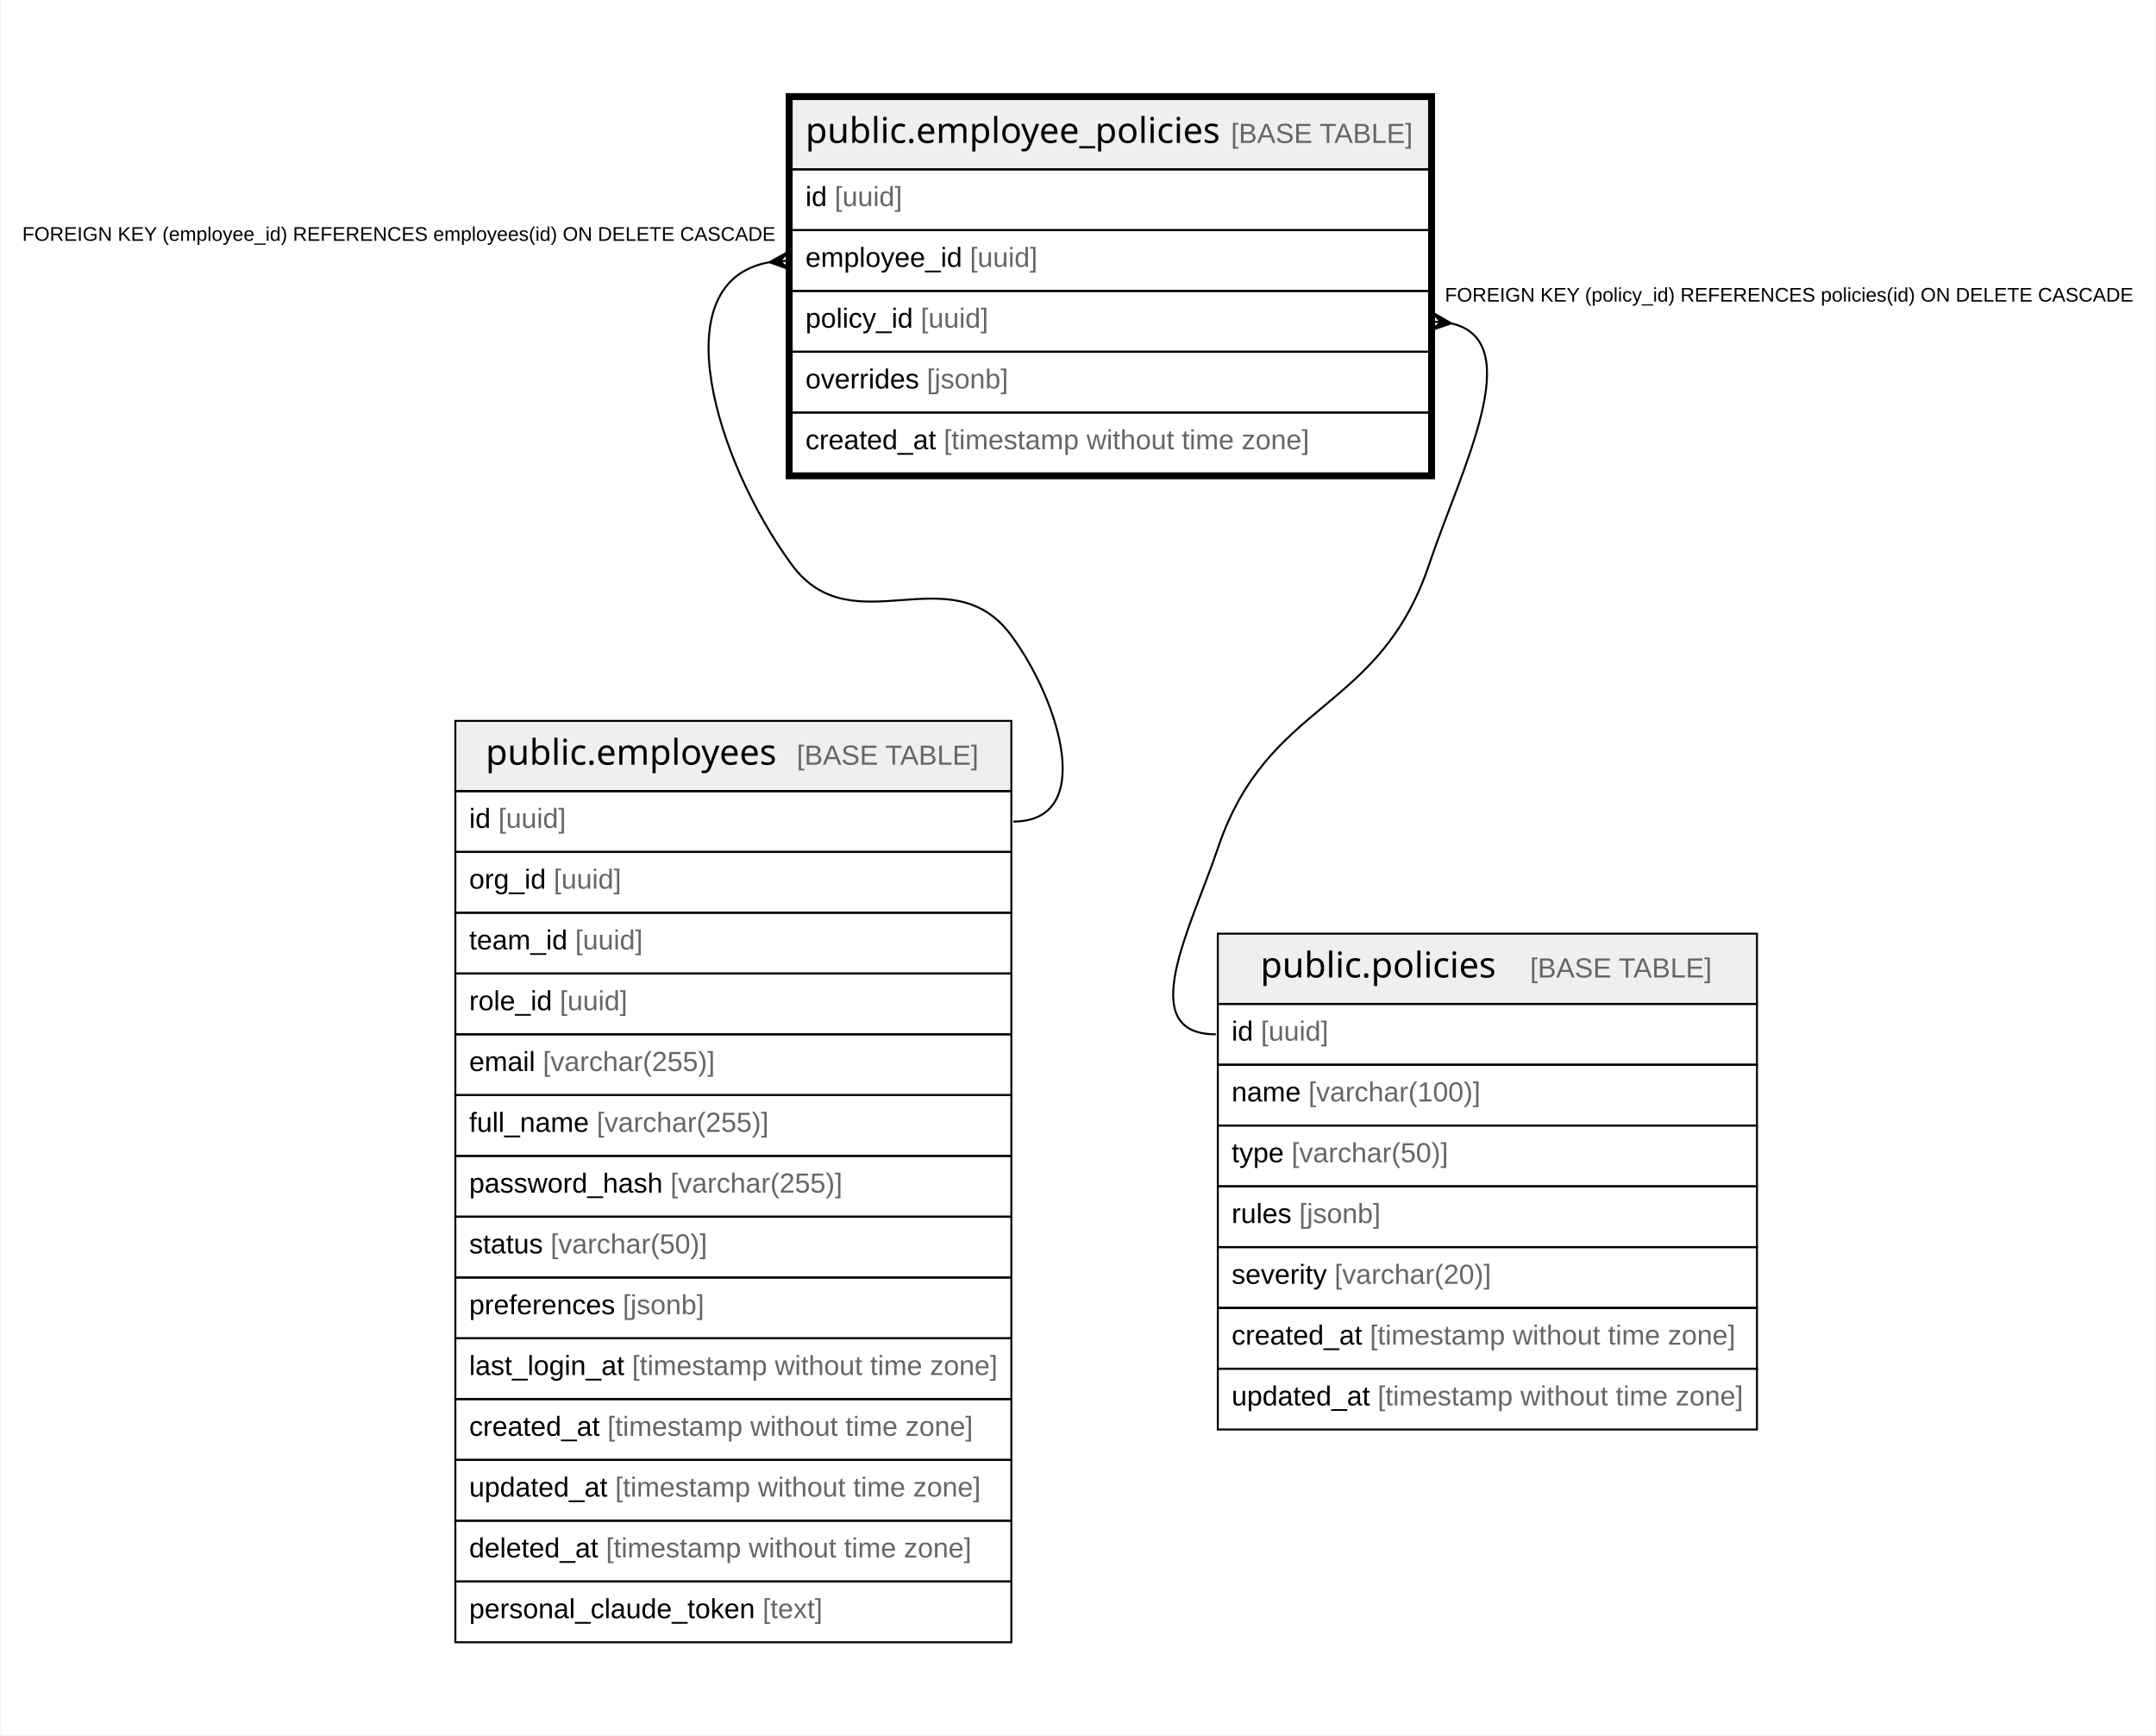
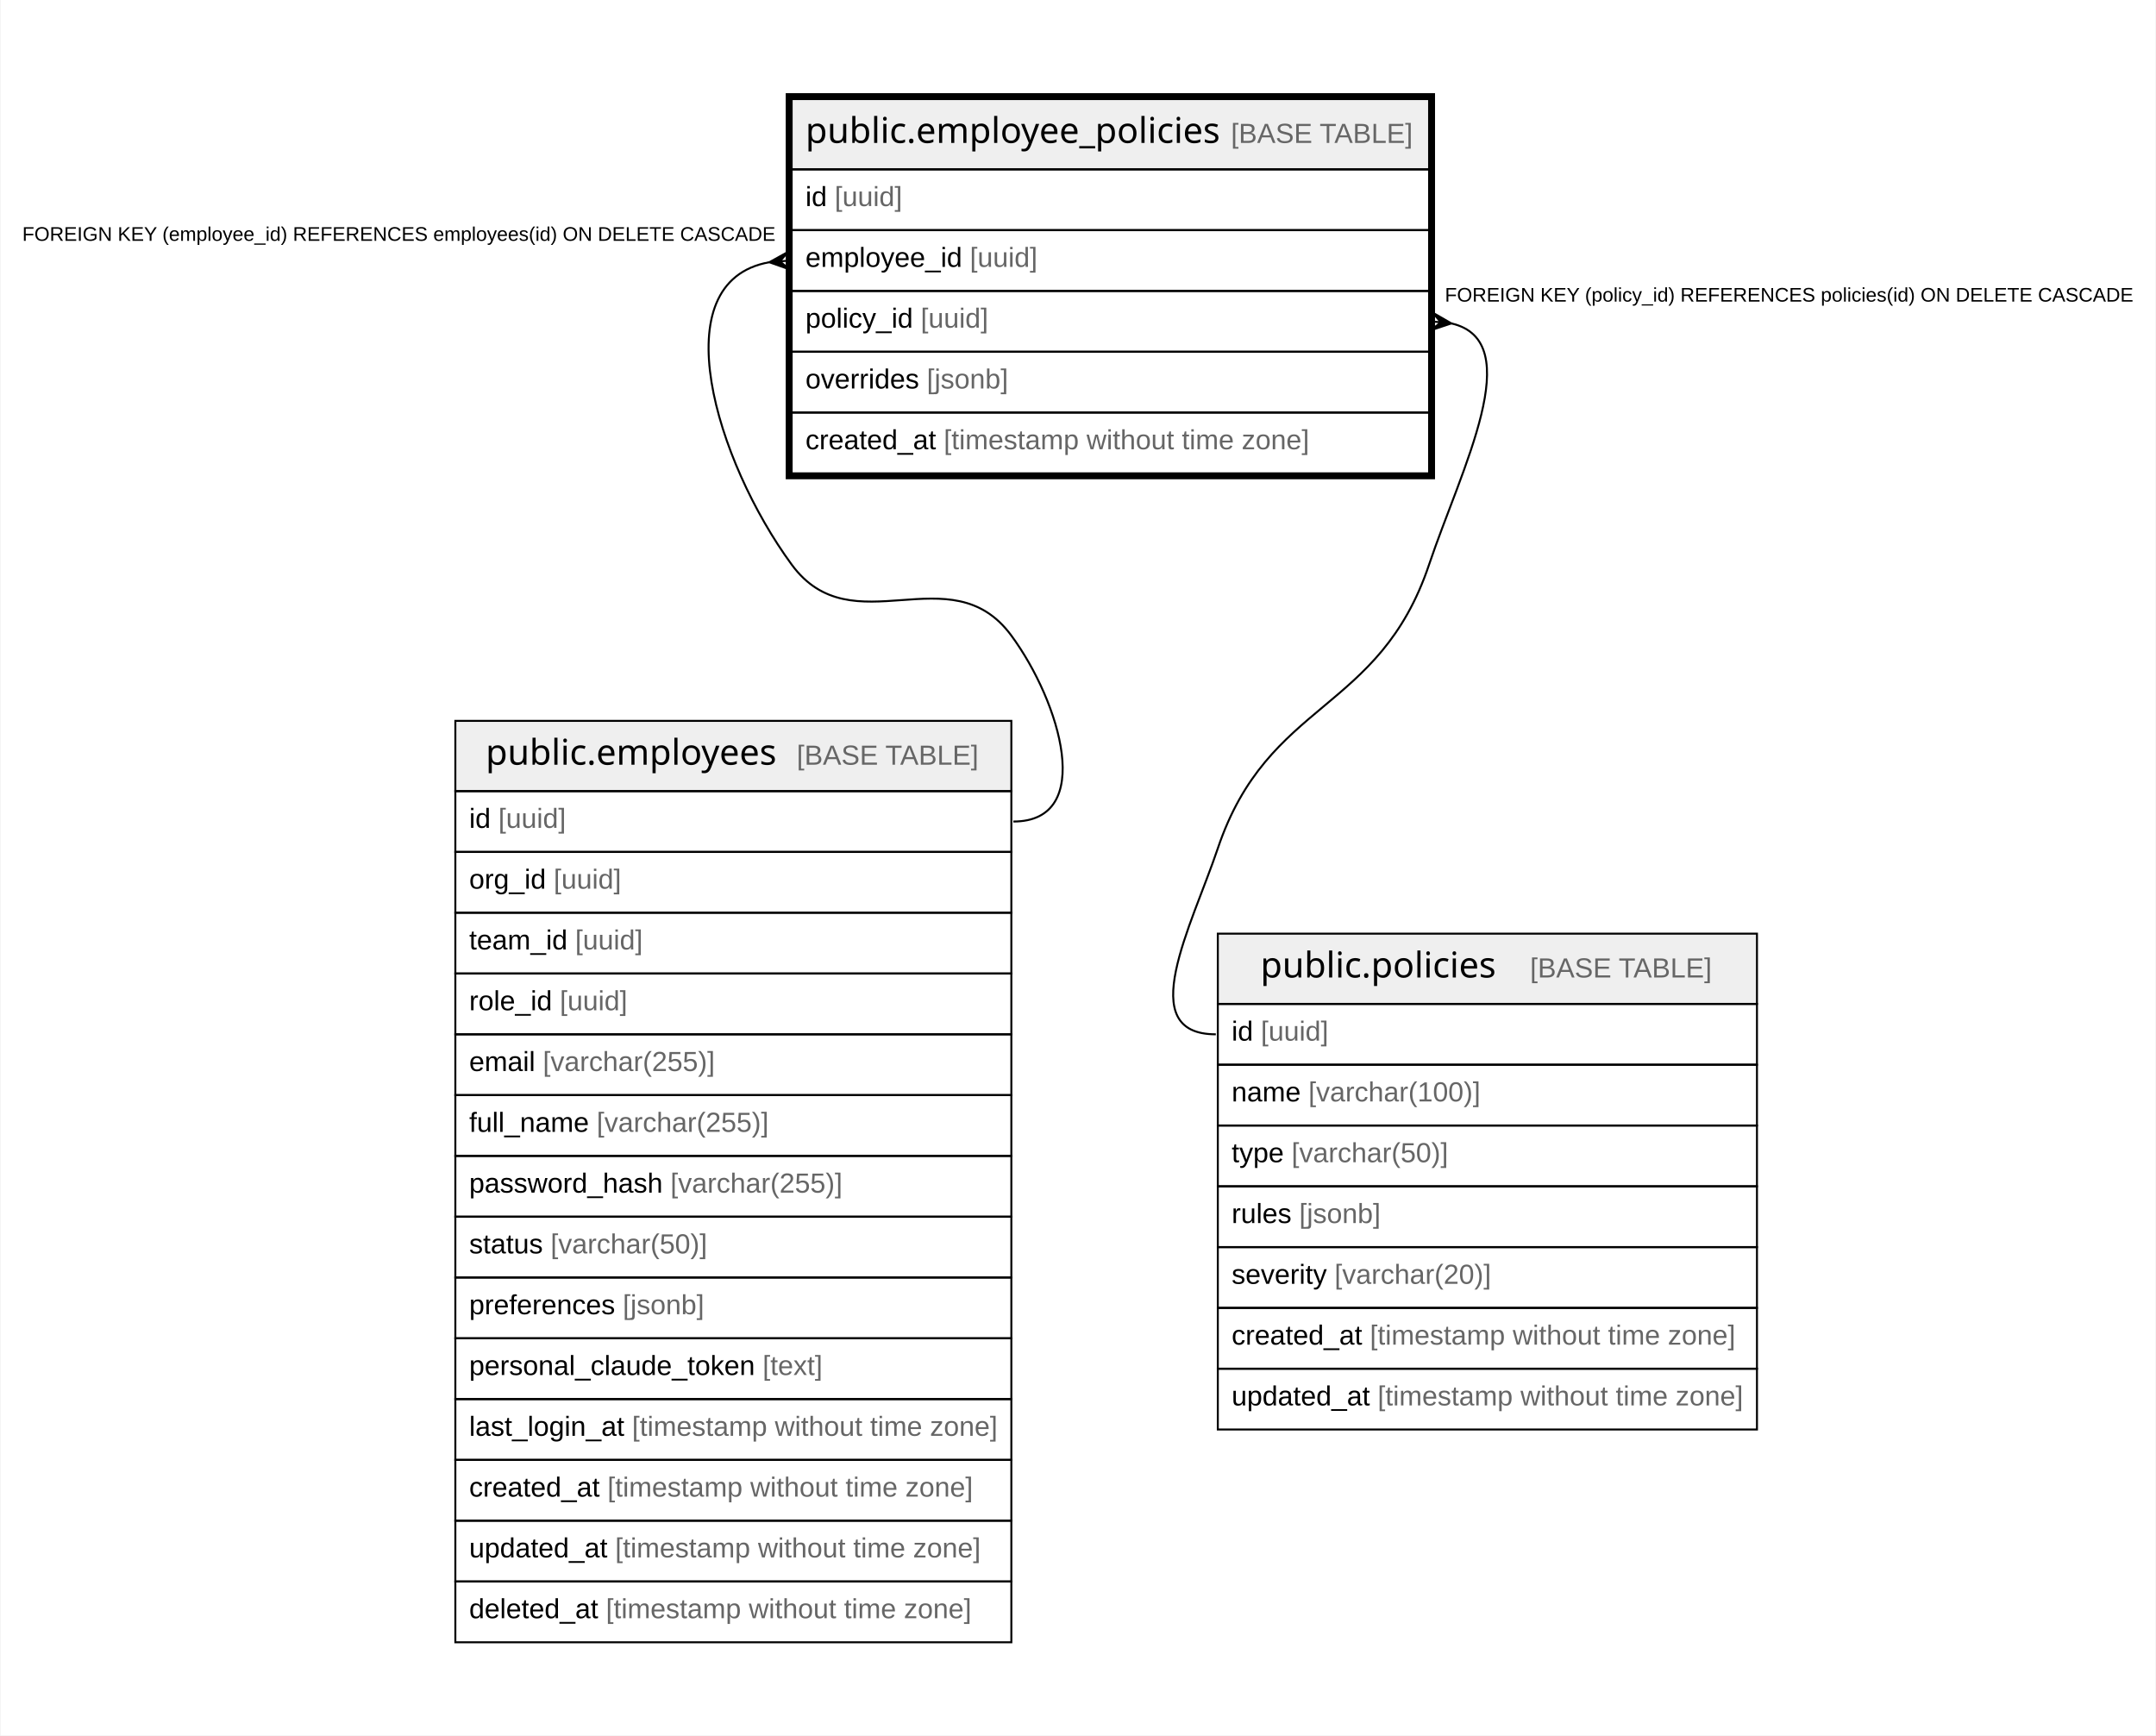
<svg xmlns="http://www.w3.org/2000/svg" width="1092pt" height="879pt" viewBox="0.00 0.00 1091.68 879.20">
  <g id="graph0" class="graph" transform="scale(1 1) rotate(0) translate(4 875.2)">
    <polygon fill="white" stroke="none" points="-4,4 -4,-875.2 1087.68,-875.2 1087.68,4 -4,4" />
    <g id="node1" class="node">
      <polygon fill="#efefef" stroke="none" points="396.77,-789.4 396.77,-825 719.71,-825 719.71,-789.4 396.77,-789.4" />
      <polygon fill="none" stroke="black" points="396.77,-789.4 396.77,-825 719.71,-825 719.71,-789.4 396.77,-789.4" />
      <text text-anchor="start" x="403.77" y="-802.8" font-family="Arial Bold" font-size="18.00">public.employee_policies</text>
      <text text-anchor="start" x="588.22" y="-802.8" font-family="Arial" font-size="14.00">    </text>
      <text text-anchor="start" x="619.34" y="-802.8" font-family="Arial" font-size="14.00" fill="#666666">[BASE TABLE]</text>
      <polygon fill="none" stroke="black" points="396.77,-758.6 396.77,-789.4 719.71,-789.4 719.71,-758.6 396.77,-758.6" />
      <text text-anchor="start" x="403.77" y="-770.8" font-family="Arial" font-size="14.00">id </text>
      <text text-anchor="start" x="418.56" y="-770.8" font-family="Arial" font-size="14.00" fill="#666666">[uuid]</text>
      <polygon fill="none" stroke="black" points="396.77,-727.8 396.77,-758.6 719.71,-758.6 719.71,-727.8 396.77,-727.8" />
      <text text-anchor="start" x="403.77" y="-740" font-family="Arial" font-size="14.00">employee_id </text>
      <text text-anchor="start" x="487.05" y="-740" font-family="Arial" font-size="14.00" fill="#666666">[uuid]</text>
      <polygon fill="none" stroke="black" points="396.77,-697 396.77,-727.8 719.71,-727.8 719.71,-697 396.77,-697" />
      <text text-anchor="start" x="403.77" y="-709.2" font-family="Arial" font-size="14.00">policy_id </text>
      <text text-anchor="start" x="462.14" y="-709.2" font-family="Arial" font-size="14.00" fill="#666666">[uuid]</text>
      <polygon fill="none" stroke="black" points="396.77,-666.2 396.77,-697 719.71,-697 719.71,-666.2 396.77,-666.2" />
      <text text-anchor="start" x="403.77" y="-678.4" font-family="Arial" font-size="14.00">overrides </text>
      <text text-anchor="start" x="465.24" y="-678.4" font-family="Arial" font-size="14.00" fill="#666666">[jsonb]</text>
      <polygon fill="none" stroke="black" points="396.77,-635.4 396.77,-666.2 719.71,-666.2 719.71,-635.4 396.77,-635.4" />
      <text text-anchor="start" x="403.77" y="-647.6" font-family="Arial" font-size="14.00">created_at </text>
      <text text-anchor="start" x="473.82" y="-647.6" font-family="Arial" font-size="14.00" fill="#666666">[timestamp without time zone]</text>
      <polygon fill="none" stroke="black" stroke-width="3" points="395.27,-633.9 395.27,-826.5 721.21,-826.5 721.21,-633.9 395.27,-633.9" />
    </g>
    <g id="node2" class="node">
      <polygon fill="#efefef" stroke="none" points="226.4,-474.4 226.4,-510 508.08,-510 508.08,-474.4 226.4,-474.4" />
      <polygon fill="none" stroke="black" points="226.4,-474.4 226.4,-510 508.08,-510 508.08,-474.4 226.4,-474.4" />
      <text text-anchor="start" x="241.76" y="-487.8" font-family="Arial Bold" font-size="18.00">public.employees</text>
      <text text-anchor="start" x="368.23" y="-487.8" font-family="Arial" font-size="14.00">    </text>
      <text text-anchor="start" x="399.35" y="-487.8" font-family="Arial" font-size="14.00" fill="#666666">[BASE TABLE]</text>
      <polygon fill="none" stroke="black" points="226.4,-443.6 226.4,-474.4 508.08,-474.4 508.08,-443.6 226.4,-443.6" />
      <text text-anchor="start" x="233.4" y="-455.8" font-family="Arial" font-size="14.00">id </text>
      <text text-anchor="start" x="248.18" y="-455.8" font-family="Arial" font-size="14.00" fill="#666666">[uuid]</text>
      <polygon fill="none" stroke="black" points="226.4,-412.8 226.4,-443.6 508.08,-443.6 508.08,-412.8 226.4,-412.8" />
      <text text-anchor="start" x="233.4" y="-425" font-family="Arial" font-size="14.00">org_id </text>
      <text text-anchor="start" x="276.2" y="-425" font-family="Arial" font-size="14.00" fill="#666666">[uuid]</text>
      <polygon fill="none" stroke="black" points="226.4,-382 226.4,-412.8 508.08,-412.8 508.08,-382 226.4,-382" />
      <text text-anchor="start" x="233.4" y="-394.2" font-family="Arial" font-size="14.00">team_id </text>
      <text text-anchor="start" x="287.09" y="-394.2" font-family="Arial" font-size="14.00" fill="#666666">[uuid]</text>
      <polygon fill="none" stroke="black" points="226.4,-351.2 226.4,-382 508.08,-382 508.08,-351.2 226.4,-351.2" />
      <text text-anchor="start" x="233.4" y="-363.4" font-family="Arial" font-size="14.00">role_id </text>
      <text text-anchor="start" x="279.31" y="-363.4" font-family="Arial" font-size="14.00" fill="#666666">[uuid]</text>
      <polygon fill="none" stroke="black" points="226.4,-320.4 226.4,-351.2 508.08,-351.2 508.08,-320.4 226.4,-320.4" />
      <text text-anchor="start" x="233.4" y="-332.6" font-family="Arial" font-size="14.00">email </text>
      <text text-anchor="start" x="270.74" y="-332.6" font-family="Arial" font-size="14.00" fill="#666666">[varchar(255)]</text>
      <polygon fill="none" stroke="black" points="226.4,-289.6 226.4,-320.4 508.08,-320.4 508.08,-289.6 226.4,-289.6" />
      <text text-anchor="start" x="233.4" y="-301.8" font-family="Arial" font-size="14.00">full_name </text>
      <text text-anchor="start" x="297.99" y="-301.8" font-family="Arial" font-size="14.00" fill="#666666">[varchar(255)]</text>
      <polygon fill="none" stroke="black" points="226.4,-258.8 226.4,-289.6 508.08,-289.6 508.08,-258.8 226.4,-258.8" />
      <text text-anchor="start" x="233.4" y="-271" font-family="Arial" font-size="14.00">password_hash </text>
      <text text-anchor="start" x="335.35" y="-271" font-family="Arial" font-size="14.00" fill="#666666">[varchar(255)]</text>
      <polygon fill="none" stroke="black" points="226.4,-228 226.4,-258.8 508.08,-258.8 508.08,-228 226.4,-228" />
      <text text-anchor="start" x="233.4" y="-240.2" font-family="Arial" font-size="14.00">status </text>
      <text text-anchor="start" x="274.64" y="-240.2" font-family="Arial" font-size="14.00" fill="#666666">[varchar(50)]</text>
      <polygon fill="none" stroke="black" points="226.4,-197.2 226.4,-228 508.08,-228 508.08,-197.2 226.4,-197.2" />
      <text text-anchor="start" x="233.4" y="-209.4" font-family="Arial" font-size="14.00">preferences </text>
      <text text-anchor="start" x="311.22" y="-209.4" font-family="Arial" font-size="14.00" fill="#666666">[jsonb]</text>
      <polygon fill="none" stroke="black" points="226.4,-166.4 226.4,-197.2 508.08,-197.2 508.08,-166.4 226.4,-166.4" />
-       <text text-anchor="start" x="233.4" y="-178.6" font-family="Arial" font-size="14.00">last_login_at </text>
-       <text text-anchor="start" x="315.9" y="-178.6" font-family="Arial" font-size="14.00" fill="#666666">[timestamp without time zone]</text>
+       <text text-anchor="start" x="233.4" y="-178.6" font-family="Arial" font-size="14.00">personal_claude_token </text>
+       <text text-anchor="start" x="382.06" y="-178.6" font-family="Arial" font-size="14.00" fill="#666666">[text]</text>
      <polygon fill="none" stroke="black" points="226.4,-135.6 226.4,-166.4 508.08,-166.4 508.08,-135.6 226.4,-135.6" />
-       <text text-anchor="start" x="233.4" y="-147.8" font-family="Arial" font-size="14.00">created_at </text>
-       <text text-anchor="start" x="303.44" y="-147.8" font-family="Arial" font-size="14.00" fill="#666666">[timestamp without time zone]</text>
+       <text text-anchor="start" x="233.4" y="-147.8" font-family="Arial" font-size="14.00">last_login_at </text>
+       <text text-anchor="start" x="315.9" y="-147.8" font-family="Arial" font-size="14.00" fill="#666666">[timestamp without time zone]</text>
      <polygon fill="none" stroke="black" points="226.4,-104.8 226.4,-135.6 508.08,-135.6 508.08,-104.8 226.4,-104.8" />
-       <text text-anchor="start" x="233.4" y="-117" font-family="Arial" font-size="14.00">updated_at </text>
-       <text text-anchor="start" x="307.35" y="-117" font-family="Arial" font-size="14.00" fill="#666666">[timestamp without time zone]</text>
+       <text text-anchor="start" x="233.4" y="-117" font-family="Arial" font-size="14.00">created_at </text>
+       <text text-anchor="start" x="303.44" y="-117" font-family="Arial" font-size="14.00" fill="#666666">[timestamp without time zone]</text>
      <polygon fill="none" stroke="black" points="226.4,-74 226.4,-104.8 508.08,-104.8 508.08,-74 226.4,-74" />
-       <text text-anchor="start" x="233.4" y="-86.2" font-family="Arial" font-size="14.00">deleted_at </text>
-       <text text-anchor="start" x="302.68" y="-86.2" font-family="Arial" font-size="14.00" fill="#666666">[timestamp without time zone]</text>
+       <text text-anchor="start" x="233.4" y="-86.2" font-family="Arial" font-size="14.00">updated_at </text>
+       <text text-anchor="start" x="307.35" y="-86.2" font-family="Arial" font-size="14.00" fill="#666666">[timestamp without time zone]</text>
      <polygon fill="none" stroke="black" points="226.4,-43.2 226.4,-74 508.08,-74 508.08,-43.2 226.4,-43.2" />
-       <text text-anchor="start" x="233.4" y="-55.4" font-family="Arial" font-size="14.00">personal_claude_token </text>
-       <text text-anchor="start" x="382.06" y="-55.4" font-family="Arial" font-size="14.00" fill="#666666">[text]</text>
+       <text text-anchor="start" x="233.4" y="-55.4" font-family="Arial" font-size="14.00">deleted_at </text>
+       <text text-anchor="start" x="302.68" y="-55.4" font-family="Arial" font-size="14.00" fill="#666666">[timestamp without time zone]</text>
    </g>
    <g id="edge1" class="edge">
      <path fill="none" stroke="black" d="M385.4,-742.34C330.53,-732.53 358.54,-641.4 396.77,-589.2 427.5,-547.26 477.27,-595.08 508.08,-553.2 532.9,-519.48 550.95,-459 509.08,-459" />
      <polygon fill="black" stroke="black" points="385.47,-742.34 395.07,-747.66 390.79,-742.79 395.11,-743.14 395.11,-743.14 395.11,-743.14 390.79,-742.79 395.81,-738.69 385.47,-742.34" />
      <text text-anchor="start" x="7" y="-753.2" font-family="Arial" font-size="10.00">FOREIGN KEY (employee_id) REFERENCES employees(id) ON DELETE CASCADE</text>
    </g>
    <g id="node3" class="node">
      <polygon fill="#efefef" stroke="none" points="612.67,-366.6 612.67,-402.2 885.81,-402.2 885.81,-366.6 612.67,-366.6" />
      <polygon fill="none" stroke="black" points="612.67,-366.6 612.67,-402.2 885.81,-402.2 885.81,-366.6 612.67,-366.6" />
      <text text-anchor="start" x="634.26" y="-380" font-family="Arial Bold" font-size="18.00">public.policies</text>
      <text text-anchor="start" x="739.73" y="-380" font-family="Arial" font-size="14.00">    </text>
      <text text-anchor="start" x="770.85" y="-380" font-family="Arial" font-size="14.00" fill="#666666">[BASE TABLE]</text>
      <polygon fill="none" stroke="black" points="612.67,-335.8 612.67,-366.6 885.81,-366.6 885.81,-335.8 612.67,-335.8" />
      <text text-anchor="start" x="619.67" y="-348" font-family="Arial" font-size="14.00">id </text>
      <text text-anchor="start" x="634.46" y="-348" font-family="Arial" font-size="14.00" fill="#666666">[uuid]</text>
      <polygon fill="none" stroke="black" points="612.67,-305 612.67,-335.8 885.81,-335.8 885.81,-305 612.67,-305" />
      <text text-anchor="start" x="619.67" y="-317.2" font-family="Arial" font-size="14.00">name </text>
      <text text-anchor="start" x="658.58" y="-317.2" font-family="Arial" font-size="14.00" fill="#666666">[varchar(100)]</text>
      <polygon fill="none" stroke="black" points="612.67,-274.2 612.67,-305 885.81,-305 885.81,-274.2 612.67,-274.2" />
      <text text-anchor="start" x="619.67" y="-286.4" font-family="Arial" font-size="14.00">type </text>
      <text text-anchor="start" x="650.02" y="-286.4" font-family="Arial" font-size="14.00" fill="#666666">[varchar(50)]</text>
      <polygon fill="none" stroke="black" points="612.67,-243.4 612.67,-274.2 885.81,-274.2 885.81,-243.4 612.67,-243.4" />
      <text text-anchor="start" x="619.67" y="-255.6" font-family="Arial" font-size="14.00">rules </text>
      <text text-anchor="start" x="653.9" y="-255.6" font-family="Arial" font-size="14.00" fill="#666666">[jsonb]</text>
      <polygon fill="none" stroke="black" points="612.67,-212.6 612.67,-243.4 885.81,-243.4 885.81,-212.6 612.67,-212.6" />
      <text text-anchor="start" x="619.67" y="-224.8" font-family="Arial" font-size="14.00">severity </text>
      <text text-anchor="start" x="671.79" y="-224.8" font-family="Arial" font-size="14.00" fill="#666666">[varchar(20)]</text>
      <polygon fill="none" stroke="black" points="612.67,-181.8 612.67,-212.6 885.81,-212.6 885.81,-181.8 612.67,-181.8" />
      <text text-anchor="start" x="619.67" y="-194" font-family="Arial" font-size="14.00">created_at </text>
      <text text-anchor="start" x="689.72" y="-194" font-family="Arial" font-size="14.00" fill="#666666">[timestamp without time zone]</text>
      <polygon fill="none" stroke="black" points="612.67,-151 612.67,-181.8 885.81,-181.8 885.81,-151 612.67,-151" />
      <text text-anchor="start" x="619.67" y="-163.2" font-family="Arial" font-size="14.00">updated_at </text>
      <text text-anchor="start" x="693.63" y="-163.2" font-family="Arial" font-size="14.00" fill="#666666">[timestamp without time zone]</text>
    </g>
    <g id="edge2" class="edge">
      <path fill="none" stroke="black" d="M730.92,-711.37C770.18,-702.47 735.92,-637.46 719.71,-589.2 694.34,-513.67 638.13,-520.9 612.67,-445.4 599.29,-405.73 569.8,-351.2 611.67,-351.2" />
      <polygon fill="black" stroke="black" points="730.99,-711.37 720.59,-707.89 725.68,-711.9 721.37,-712.33 721.37,-712.33 721.37,-712.33 725.68,-711.9 721.49,-716.84 730.99,-711.37" />
      <text text-anchor="start" x="727.71" y="-722.4" font-family="Arial" font-size="10.00">FOREIGN KEY (policy_id) REFERENCES policies(id) ON DELETE CASCADE</text>
    </g>
  </g>
</svg>
